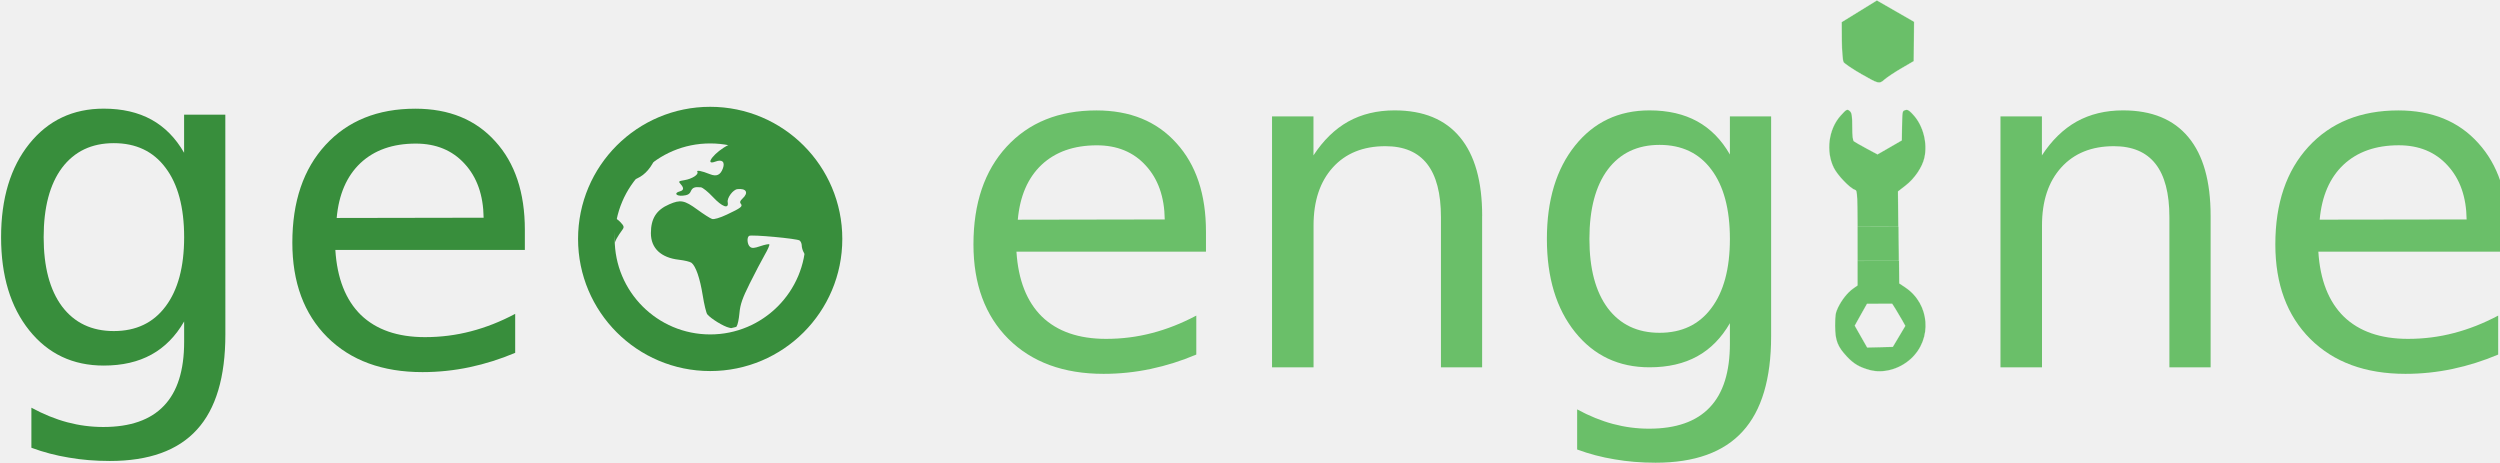
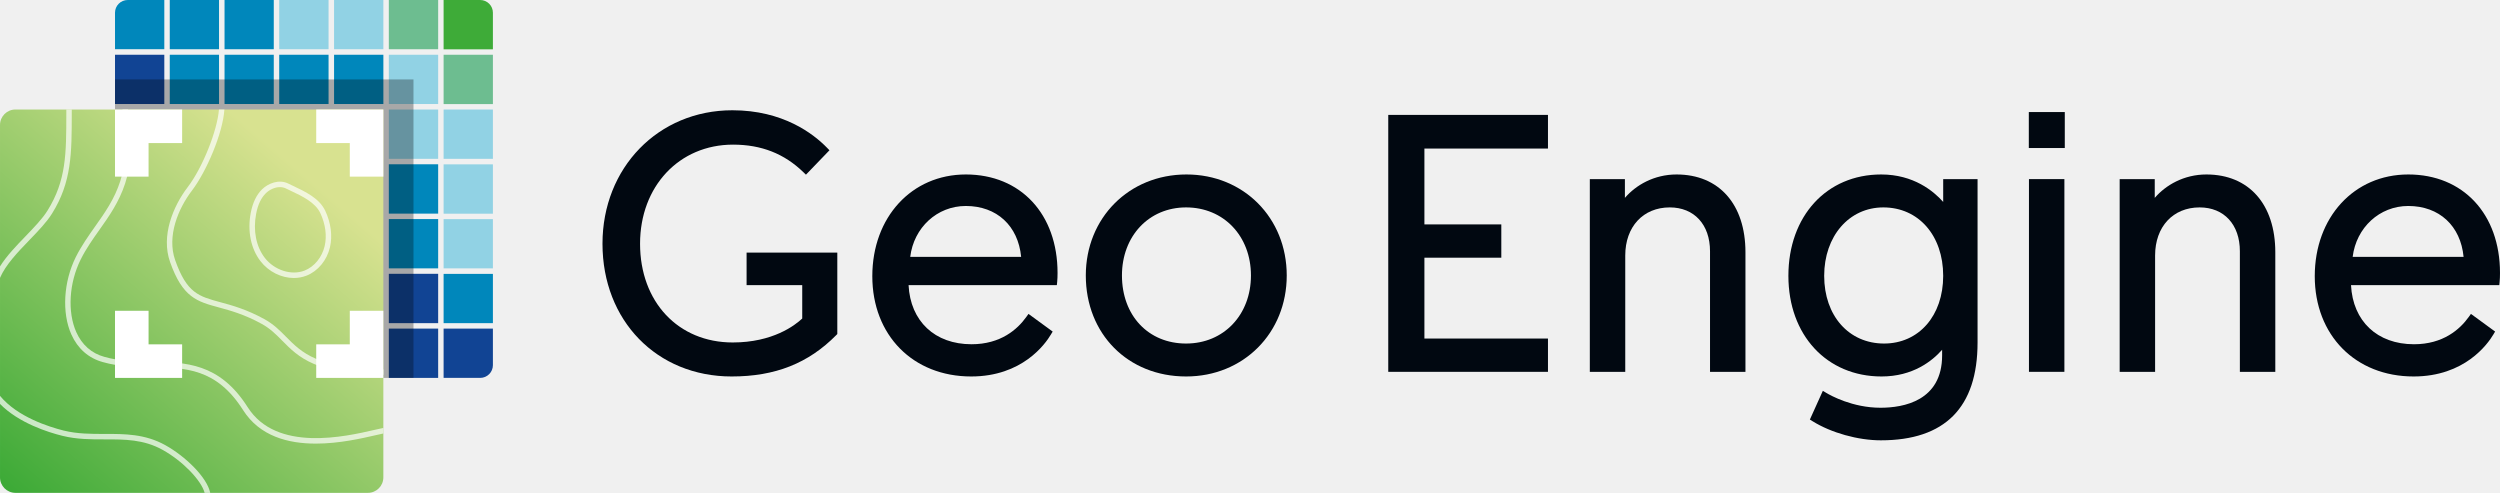
- <svg xmlns="http://www.w3.org/2000/svg" width="57.674mm" height="10.659mm" viewBox="0 0 57.674 10.659" version="1.1" id="svg8">
-   <defs id="defs2">
-     <clipPath clipPathUnits="userSpaceOnUse" id="clipPath4665">
-       <ellipse style="opacity:1;stroke:#ffa8f0;stroke-width:0;stroke-miterlimit:4;stroke-dasharray:none;stroke-opacity:1" id="ellipse4667" cx="20.753" cy="14.144" rx="2.232" ry="2.282" />
-     </clipPath>
+ <svg xmlns="http://www.w3.org/2000/svg" width="625.266mm" height="123.265mm" viewBox="0 0 1772.408 349.414">
+   <defs>
+     <linearGradient id="d" x1="15.713" y1="353.625" x2="214.257" y2="122.158" gradientUnits="userSpaceOnUse">
+       <stop offset="0" stop-color="#3daa37" />
+       <stop offset="1" stop-color="#d8e290" />
+     </linearGradient>
  </defs>
-   <g id="layer1" transform="translate(-4.337867,-2.438484)">
-     <g aria-label="ge" style="font-style:normal;font-weight:normal;font-size:10.583px;line-height:1.25;font-family:sans-serif;letter-spacing:0px;word-spacing:0px;fill:#388e3c;fill-opacity:1;stroke:none;stroke-width:0.066;stroke-miterlimit:4;stroke-dasharray:none;stroke-opacity:0.5" id="text23">
-       <path d="m 8.586,7.911 q 0,-1.034 -0.429,-1.602 -0.424,-0.568 -1.194,-0.568 -0.765,0 -1.194,0.568 -0.424,0.568 -0.424,1.602 0,1.028 0.424,1.597 0.429,0.568 1.194,0.568 0.77,0 1.194,-0.568 Q 8.586,8.939 8.586,7.911 Z M 9.537,10.154 q 0,1.478 -0.656,2.196 -0.656,0.723 -2.01,0.723 -0.501,0 -0.946,-0.078 -0.444,-0.072 -0.863,-0.227 V 11.844 q 0.419,0.227 0.827,0.336 0.408,0.109 0.832,0.109 0.935,0 1.4,-0.491 0.465,-0.486 0.465,-1.473 V 9.854 Q 8.291,10.366 7.831,10.619 q -0.46,0.253 -1.101,0.253 -1.065,0 -1.716,-0.811 -0.651,-0.811 -0.651,-2.15 0,-1.344 0.651,-2.155 0.651,-0.811 1.716,-0.811 0.641,0 1.101,0.253 0.46,0.253 0.754,0.765 V 5.084 h 0.951 z" style="fill:#388e3c;fill-opacity:1;stroke:none;stroke-width:0.066;stroke-miterlimit:4;stroke-dasharray:none;stroke-opacity:0.5" id="path22" />
-       <path d="m 16.446,7.74 v 0.465 h -4.372 q 0.062,0.982 0.589,1.499 0.532,0.512 1.478,0.512 0.548,0 1.059,-0.134 0.517,-0.134 1.023,-0.403 v 0.899 q -0.512,0.217 -1.049,0.331 -0.537,0.114 -1.09,0.114 -1.385,0 -2.196,-0.806 -0.806,-0.806 -0.806,-2.181 0,-1.421 0.765,-2.253 0.77,-0.837 2.072,-0.837 1.168,0 1.845,0.754 0.682,0.749 0.682,2.041 z M 15.495,7.461 q -0.01,-0.78 -0.439,-1.245 -0.424,-0.465 -1.127,-0.465 -0.796,0 -1.276,0.45 -0.475,0.45 -0.548,1.266 z" style="fill:#388e3c;fill-opacity:1;stroke:none;stroke-width:0.066;stroke-miterlimit:4;stroke-dasharray:none;stroke-opacity:0.5" id="path24" />
+   <g isolation="isolate">
+     <g id="b">
+       <g id="c">
+         <g>
+           <g>
+             <g>
+               <rect x="120.348" width="34.93" height="34.904" fill="#0087bb" />
+               <rect x="159.187" width="34.904" height="34.904" fill="#0087bb" />
+               <rect x="197.95" width="34.982" height="34.904" fill="#91d2e4" />
+               <rect x="236.841" width="34.955" height="34.904" fill="#91d2e4" />
+               <rect x="275.655" width="34.982" height="34.904" fill="#6dbd90" />
+               <path d="M116.489,0V34.904h-34.956V9.028c0-4.99,4.038-9.028,9.028-9.028h25.928Z" fill="#0087bb" />
+               <rect x="81.533" y="38.814" width="34.956" height="34.93" fill="#114494" />
+               <rect x="120.348" y="38.814" width="34.93" height="34.93" fill="#0087bb" />
+               <rect x="159.187" y="38.814" width="34.904" height="34.93" fill="#0087bb" />
+               <rect x="197.95" y="38.814" width="34.982" height="34.93" fill="#0087bb" />
+               <rect x="236.841" y="38.814" width="34.955" height="34.93" fill="#0087bb" />
+               <rect x="275.655" y="38.814" width="34.982" height="34.93" fill="#91d2e4" />
+               <rect x="275.655" y="77.654" width="34.982" height="34.956" fill="#91d2e4" />
+               <rect x="275.655" y="116.468" width="34.982" height="34.981" fill="#0087bb" />
+               <rect x="275.655" y="155.308" width="34.982" height="34.956" fill="#0087bb" />
+               <rect x="275.655" y="194.122" width="34.982" height="34.981" fill="#114494" />
+               <rect x="275.655" y="232.962" width="34.982" height="34.956" fill="#114494" />
+               <path d="M349.451,9.028v25.928h-34.956V0h25.927c4.99,0,9.028,4.038,9.028,9.028Z" fill="#3eab38" />
+               <path d="M349.451,232.962v25.928c0,4.964-4.038,9.028-9.028,9.028h-25.927v-34.956h34.956Z" fill="#114494" />
+               <rect x="314.495" y="194.173" width="34.956" height="34.93" fill="#0087bb" />
+               <rect x="314.495" y="155.359" width="34.956" height="34.904" fill="#91d2e4" />
+               <rect x="314.495" y="116.519" width="34.956" height="34.981" fill="#91d2e4" />
+               <rect x="314.495" y="77.654" width="34.956" height="34.956" fill="#91d2e4" />
+               <rect x="314.495" y="38.814" width="34.956" height="34.981" fill="#6dbd90" />
+             </g>
+             <rect x="81.533" y="56.305" width="211.613" height="211.613" fill="#010101" mix-blend-mode="multiply" opacity=".3" />
+             <g>
+               <path d="M271.777,77.638V338.456c0,6.045-4.913,10.957-10.957,10.957H10.959C4.889,349.414,.002,344.501,.002,338.456V88.595c0-6.045,4.888-10.957,10.957-10.957H271.777Z" fill="url(#d)" />
+               <g opacity=".7">
+                 <path d="M230.569,149.401c-4.192-8.848-14.095-13.53-22.841-17.645-1.183-.566-2.34-1.106-3.473-1.672-6.507-3.164-14.121-.103-18.442,4.116-3.961,3.858-6.662,9.491-8.051,16.745-2.444,12.886,.077,25.336,6.893,34.184,5.865,7.614,14.919,11.961,23.664,11.961,3.112,0,6.173-.566,9.054-1.698,8.077-3.189,14.43-10.906,16.565-20.14,1.878-8.076,.669-17.259-3.37-25.85Zm-.386,24.976c-1.852,8.025-7.305,14.687-14.224,17.439-9.285,3.678-21.426-.206-28.242-9.028-6.147-7.974-8.385-19.317-6.147-31.123,1.209-6.456,3.549-11.42,6.945-14.713,2.495-2.444,6.302-4.296,9.954-4.296,1.415,0,2.804,.283,4.116,.9,1.132,.566,2.29,1.106,3.473,1.672,8.179,3.858,17.439,8.231,21.014,15.819,3.678,7.819,4.784,16.102,3.112,23.33Z" fill="#fff" />
+                 <path d="M271.775,261.883v3.858c-48.125-.412-60.111-12.501-71.712-24.23-4.373-4.424-8.514-8.617-14.61-11.935-12.218-6.713-22.198-9.414-30.197-11.6-15.536-4.193-25.773-6.971-34.699-32.255-6.533-18.494,2.16-39.483,12.449-52.961,10.623-13.89,21.04-40.1,22.224-55.122h3.858c-1.132,17.079-12.861,44.164-22.996,57.462-9.697,12.681-17.902,32.281-11.909,49.334,8.257,23.381,16.719,25.67,32.075,29.837,8.205,2.212,18.417,4.99,31.046,11.909,6.61,3.601,11.138,8.179,15.51,12.604,11.034,11.163,22.455,22.687,68.959,23.098Z" fill="#fff" />
+                 <path d="M271.775,303.397v3.935c-1.414,.283-3.24,.694-5.221,1.158-9.955,2.289-26.005,6.019-42.621,6.019-19.523,0-39.791-5.144-51.624-23.793-18.854-29.734-41.155-30.043-64.741-30.352-11.292-.154-22.97-.309-34.647-3.652-10.108-2.752-17.851-9.543-22.353-19.626-6.842-15.33-5.556-37.374,3.19-54.89,3.961-7.897,8.848-14.79,13.555-21.478,14.044-19.806,27.29-38.531,19.497-83.081h3.935c7.768,45.707-6.482,65.822-20.268,85.319-4.656,6.559-9.44,13.324-13.247,20.963-8.282,16.539-9.543,37.271-3.138,51.572,4.013,9.003,10.88,15.047,19.857,17.491,11.215,3.215,22.635,3.37,33.67,3.524,23.587,.309,47.971,.643,67.957,32.152,20.397,32.152,69.268,20.886,90.103,16.076,2.521-.566,4.553-1.029,6.096-1.338Z" fill="#fff" />
+                 <path d="M20.886,170.159c-8.309,8.642-16.899,17.542-20.886,26.853v-8.128c4.682-7.485,11.472-14.533,18.108-21.4,6.147-6.379,11.935-12.372,15.562-18.185,13.324-21.375,13.324-40.306,13.349-68.96v-2.701h3.858v2.701c-.026,28.268-.026,48.691-13.941,70.992-3.833,6.173-9.749,12.321-16.05,18.828Z" fill="#fff" />
+                 <path d="M149.031,349.414h-3.961c-2.367-8.874-15.536-22.558-29.786-30.48-13.504-7.485-26.853-7.434-41.026-7.434-9.774,.026-19.832,.026-30.146-2.546-9.877-2.444-30.738-8.977-44.113-22.584v-5.736c12.295,14.97,34.802,22.018,45.039,24.59,9.852,2.444,19.677,2.418,29.194,2.418,14.07-.026,28.551-.051,42.904,7.922,14.353,7.974,29.657,22.841,31.895,33.85Z" fill="#fff" />
+               </g>
+             </g>
+             <g>
+               <polygon points="247.984 77.638 224.19 77.638 224.19 101.431 247.984 101.431 247.984 125.225 271.777 125.225 271.777 101.431 271.777 77.638 247.984 77.638" fill="#fff" />
+               <polygon points="81.533 101.431 81.533 125.225 105.327 125.225 105.327 101.431 129.12 101.431 129.12 77.638 105.327 77.638 81.533 77.638 81.533 101.431" fill="#fff" />
+               <polygon points="247.984 267.917 224.19 267.917 224.19 244.124 247.984 244.124 247.984 220.331 271.777 220.331 271.777 244.124 271.777 267.917 247.984 267.917" fill="#fff" />
+               <polygon points="81.533 244.124 81.533 220.331 105.327 220.331 105.327 244.124 129.12 244.124 129.12 267.917 105.327 267.917 81.533 267.917 81.533 244.124" fill="#fff" />
+             </g>
+           </g>
+           <g>
+             <g>
+               <path d="M529.305,202.17h39.447v23.651c-5.109,4.813-20.856,16.977-49.266,16.977-38.686,0-65.706-28.786-65.706-70.004,0-40.709,27.739-70.256,65.957-70.256,19.962,0,36.252,6.38,49.796,19.506l1.854,1.795,16.666-17.307-1.736-1.785c-9.656-9.924-31.208-26.572-67.085-26.572-52.501,0-92.091,40.677-92.091,94.619,0,54.533,38.517,94.113,91.586,94.113,30.833,0,54.395-9.323,74.153-29.339l.741-.752v-57.743h-64.317v23.098Z" fill="#010811" />
+               <path d="M684.733,123.693c-38.414,0-66.296,30.327-66.296,72.112,0,41.863,28.821,71.101,70.089,71.101,36.113,0,52.441-22.837,56.583-29.836l1.191-2.01-17.136-12.52-1.51,2.116c-6.325,8.852-18.201,19.404-38.874,19.404-26.058,0-43.338-16.347-44.639-41.891h105.125l.234-2.316c.176-1.762,.266-3.89,.266-6.325,0-41.771-26.134-69.837-65.033-69.837Zm-39.414,58.414c2.529-20.751,19.04-36.074,39.414-36.074,21.966,0,37.111,14.064,39.218,36.074h-78.632Z" fill="#010811" />
+               <path d="M841.15,123.693c-40.68,0-71.355,30.784-71.355,71.608,0,41.491,29.901,71.606,71.101,71.606,40.68,0,71.355-30.784,71.355-71.606,0-40.823-30.567-71.608-71.101-71.608Zm45.726,71.608c0,27.961-19.336,48.256-45.98,48.256-26.774,0-45.473-19.844-45.473-48.256,0-27.961,19.123-48.256,45.473-48.256,26.644,0,45.98,20.295,45.98,48.256Z" fill="#010811" />
+             </g>
+             <g>
+               <polygon points="1009.851 182.7 1064.377 182.7 1064.377 159.095 1009.851 159.095 1009.851 105.32 1097.454 105.32 1097.454 81.462 984.225 81.462 984.225 263.62 1097.454 263.62 1097.454 240.016 1009.851 240.016 1009.851 182.7" fill="#010811" />
+               <path d="M1188.616,123.693c-15.94,0-28.874,7.562-36.623,16.594v-13.307h-24.868v136.64h25.121v-82.482c0-20.393,12.685-34.094,31.564-34.094,17.332,0,28.533,12.191,28.533,31.059v85.516h25.121v-84.757c0-34.03-18.719-55.17-48.849-55.17Z" fill="#010811" />
+               <path d="M1377.653,143.159c-6.837-7.705-21.03-19.466-43.958-19.466-38.736,0-65.791,29.55-65.791,71.86,0,42.013,27.159,71.354,66.045,71.354,22.248,0,35.955-11.002,42.946-18.94v3.978c0,32.305-27.382,37.129-43.704,37.129-19.856,0-35.455-8.753-38.379-10.507l-2.479-1.487-9.196,20.365,1.912,1.189c13.218,8.224,32.215,13.538,48.394,13.538,45.503,0,68.574-23.327,68.574-69.332V126.98h-24.363v16.179Zm-42.441,3.886c24.988,0,42.441,19.947,42.441,48.508,0,28.264-17.244,48.003-41.933,48.003-24.988,0-42.441-19.74-42.441-48.003,0-28.108,17.636-48.508,41.933-48.508Z" fill="#010811" />
+               <rect x="1438.458" y="126.98" width="25.121" height="136.64" fill="#010811" />
+               <path d="M1564.261,123.693c-15.94,0-28.874,7.562-36.623,16.594v-13.307h-24.868v136.64h25.121v-82.482c0-20.393,12.685-34.094,31.564-34.094,17.332,0,28.533,12.191,28.533,31.059v85.516h25.121v-84.757c0-34.03-18.719-55.17-48.849-55.17Z" fill="#010811" />
+               <path d="M1707.376,123.693c-38.414,0-66.296,30.327-66.296,72.112,0,41.863,28.821,71.101,70.089,71.101,36.113,0,52.441-22.837,56.583-29.836l1.191-2.01-17.136-12.52-1.51,2.116c-6.325,8.852-18.201,19.404-38.874,19.404-26.058,0-43.338-16.347-44.639-41.891h105.125l.234-2.316c.176-1.762,.266-3.89,.266-6.325,0-41.771-26.134-69.837-65.033-69.837Zm-39.414,58.414c2.529-20.751,19.04-36.074,39.414-36.074,21.966,0,37.111,14.064,39.218,36.074h-78.632Z" fill="#010811" />
+               <rect x="1438.355" y="79.44" width="25.504" height="25.504" fill="#010811" />
+             </g>
+           </g>
+         </g>
+       </g>
    </g>
-     <g aria-label="eng ne" style="font-style:normal;font-weight:normal;font-size:10.583px;line-height:1.25;font-family:sans-serif;letter-spacing:0px;word-spacing:0px;fill:#6abf69;fill-opacity:1;stroke:none;stroke-width:0.066;stroke-miterlimit:4;stroke-dasharray:none;stroke-opacity:0.5" id="text27">
-       <path d="m 32.159,7.78 v 0.465 h -4.372 q 0.062,0.982 0.589,1.499 0.532,0.512 1.478,0.512 0.548,0 1.059,-0.134 0.517,-0.134 1.023,-0.403 v 0.899 q -0.512,0.217 -1.049,0.331 -0.537,0.114 -1.09,0.114 -1.385,0 -2.196,-0.806 -0.806,-0.806 -0.806,-2.181 0,-1.421 0.765,-2.253 0.77,-0.837 2.072,-0.837 1.168,0 1.845,0.754 0.682,0.749 0.682,2.041 z M 31.208,7.501 q -0.01,-0.78 -0.439,-1.245 -0.424,-0.465 -1.127,-0.465 -0.796,0 -1.276,0.45 -0.475,0.45 -0.548,1.266 z" style="fill:#6abf69;fill-opacity:1;stroke:none;stroke-width:0.066;stroke-miterlimit:4;stroke-dasharray:none;stroke-opacity:0.5" id="path27" />
-       <path d="M 38.53,7.418 V 10.912 H 37.58 V 7.449 q 0,-0.822 -0.32,-1.23 -0.32,-0.408 -0.961,-0.408 -0.77,0 -1.214,0.491 -0.444,0.491 -0.444,1.338 V 10.912 H 33.683 V 5.124 h 0.956 v 0.899 q 0.341,-0.522 0.801,-0.78 0.465,-0.258 1.07,-0.258 0.997,0 1.509,0.62 0.512,0.615 0.512,1.814 z" style="fill:#6abf69;fill-opacity:1;stroke:none;stroke-width:0.066;stroke-miterlimit:4;stroke-dasharray:none;stroke-opacity:0.5" id="path29" />
-       <path d="m 44.246,7.951 q 0,-1.034 -0.429,-1.602 -0.424,-0.568 -1.194,-0.568 -0.765,0 -1.194,0.568 -0.424,0.568 -0.424,1.602 0,1.028 0.424,1.597 0.429,0.568 1.194,0.568 0.77,0 1.194,-0.568 0.429,-0.568 0.429,-1.597 z m 0.951,2.243 q 0,1.478 -0.656,2.196 -0.656,0.723 -2.01,0.723 -0.501,0 -0.946,-0.078 -0.444,-0.072 -0.863,-0.227 V 11.883 q 0.419,0.227 0.827,0.336 0.408,0.109 0.832,0.109 0.935,0 1.4,-0.491 0.465,-0.486 0.465,-1.473 V 9.894 q -0.295,0.512 -0.754,0.765 -0.46,0.253 -1.101,0.253 -1.065,0 -1.716,-0.811 -0.651,-0.811 -0.651,-2.15 0,-1.344 0.651,-2.155 0.651,-0.811 1.716,-0.811 0.641,0 1.101,0.253 0.46,0.253 0.754,0.765 V 5.124 h 0.951 z" style="fill:#6abf69;fill-opacity:1;stroke:none;stroke-width:0.066;stroke-miterlimit:4;stroke-dasharray:none;stroke-opacity:0.5" id="path31" />
-       <path d="M 55.336,7.418 V 10.912 H 54.385 V 7.449 q 0,-0.822 -0.32,-1.23 -0.32,-0.408 -0.961,-0.408 -0.77,0 -1.214,0.491 -0.444,0.491 -0.444,1.338 V 10.912 H 50.488 V 5.124 h 0.956 v 0.899 q 0.341,-0.522 0.801,-0.78 0.465,-0.258 1.07,-0.258 0.997,0 1.509,0.62 0.512,0.615 0.512,1.814 z" style="fill:#6abf69;fill-opacity:1;stroke:none;stroke-width:0.066;stroke-miterlimit:4;stroke-dasharray:none;stroke-opacity:0.5" id="path33" />
-       <path d="m 62.193,7.78 v 0.465 h -4.372 q 0.062,0.982 0.589,1.499 0.532,0.512 1.478,0.512 0.548,0 1.059,-0.134 0.517,-0.134 1.023,-0.403 v 0.899 q -0.512,0.217 -1.049,0.331 -0.537,0.114 -1.09,0.114 -1.385,0 -2.196,-0.806 -0.806,-0.806 -0.806,-2.181 0,-1.421 0.765,-2.253 0.77,-0.837 2.072,-0.837 1.168,0 1.845,0.754 0.682,0.749 0.682,2.041 z M 61.242,7.501 Q 61.232,6.721 60.803,6.256 60.379,5.79 59.676,5.79 q -0.796,0 -1.276,0.45 -0.475,0.45 -0.548,1.266 z" style="fill:#6abf69;fill-opacity:1;stroke:none;stroke-width:0.066;stroke-miterlimit:4;stroke-dasharray:none;stroke-opacity:0.5" id="path35" />
-     </g>
-     <path style="fill:#6abf69;fill-opacity:1;fill-rule:nonzero;stroke:#ffffff;stroke-width:0.012;stroke-miterlimit:4;stroke-dasharray:none;stroke-opacity:0.5" d="m 47.295,4.16 c -0.216,-0.123 -0.409,-0.254 -0.429,-0.289 -0.02,-0.036 -0.038,-0.258 -0.04,-0.494 l -0.003,-0.429 0.407,-0.251 0.407,-0.251 0.43,0.247 0.43,0.247 -0.004,0.455 -0.004,0.455 -0.285,0.166 c -0.157,0.091 -0.337,0.211 -0.4,0.267 -0.111,0.097 -0.131,0.093 -0.508,-0.123 z" id="path4654" />
-     <path id="path4652-6" style="fill:#6abf69;fill-opacity:1;fill-rule:nonzero;stroke:#ffffff;stroke-width:0.007;stroke-miterlimit:4;stroke-dasharray:none;stroke-opacity:0.5" d="m 47.189,7.671 0.001,1.352 -0.102,0.072 c -0.128,0.091 -0.26,0.256 -0.348,0.436 -0.057,0.116 -0.069,0.187 -0.068,0.421 3.01e-4,0.338 0.055,0.482 0.272,0.713 0.157,0.167 0.286,0.244 0.522,0.309 0.313,0.087 0.69,-0.015 0.955,-0.257 0.501,-0.459 0.44,-1.265 -0.125,-1.646 l -0.142,-0.095 -0.013,-1.307 z m 0.22,1.777 0.291,-2.52e-4 0.29,-2.63e-4 0.077,0.121 c 0.042,0.067 0.11,0.182 0.151,0.255 l 0.074,0.133 -0.144,0.242 -0.144,0.242 -0.295,0.007 -0.296,0.007 -0.143,-0.251 -0.143,-0.252 0.141,-0.253 z m 0.921,-4.476 c -0.012,-0.001 -0.024,4.15e-4 -0.038,0.005 -0.071,0.023 -0.07,0.012 -0.077,0.44 l -0.004,0.26 -0.28,0.162 -0.28,0.161 -0.253,-0.136 c -0.139,-0.075 -0.27,-0.15 -0.291,-0.166 -0.025,-0.02 -0.037,-0.125 -0.037,-0.335 -1.65e-4,-0.238 -0.011,-0.316 -0.047,-0.352 -0.068,-0.068 -0.083,-0.061 -0.225,0.097 -0.277,0.308 -0.343,0.822 -0.156,1.201 0.087,0.175 0.371,0.471 0.488,0.509 0.059,0.019 0.06,0.039 0.061,1.57 l 2.3e-5,0.069 0.95,-7.83e-4 -10e-4,-0.082 -0.016,-1.519 0.174,-0.135 c 0.208,-0.16 0.388,-0.425 0.436,-0.643 0.075,-0.336 -0.028,-0.738 -0.251,-0.984 -0.076,-0.084 -0.116,-0.118 -0.153,-0.122 z" />
-     <path style="fill:none;fill-opacity:1;fill-rule:nonzero;stroke:#388e3c;stroke-width:0.845;stroke-miterlimit:4;stroke-dasharray:none;stroke-opacity:1;paint-order:normal" d="M 23.347,7.95 A 2.625,2.625 0 0 1 20.722,10.576 2.625,2.625 0 0 1 18.096,7.95 2.625,2.625 0 0 1 20.722,5.325 2.625,2.625 0 0 1 23.347,7.95 Z" id="path4740" />
-     <path style="fill:#388e3c;fill-opacity:1;stroke:#388e3c;stroke-width:0;stroke-miterlimit:4;stroke-dasharray:none;stroke-opacity:1" d="m 20.288,16.742 c -0.261,-0.058 -0.622,-0.203 -0.853,-0.341 -0.567,-0.34 -0.956,-0.833 -1.162,-1.476 -0.117,-0.365 -0.123,-0.409 -0.106,-0.864 0.019,-0.535 0.11,-0.867 0.35,-1.273 0.278,-0.471 0.867,-0.947 1.421,-1.146 0.326,-0.118 1.108,-0.149 1.468,-0.059 0.945,0.237 1.72,1.027 1.93,1.967 0.373,1.672 -0.888,3.235 -2.593,3.214 -0.206,-0.003 -0.41,-0.012 -0.453,-0.022 z m 0.86,-0.32 0.156,-0.029 -0.129,-0.027 c -0.127,-0.027 -0.42,-0.206 -0.506,-0.309 -0.024,-0.029 -0.072,-0.227 -0.106,-0.44 -0.063,-0.393 -0.159,-0.671 -0.259,-0.749 -0.03,-0.024 -0.16,-0.055 -0.289,-0.07 -0.415,-0.047 -0.647,-0.266 -0.647,-0.613 0,-0.338 0.127,-0.538 0.424,-0.666 0.258,-0.112 0.35,-0.095 0.645,0.12 0.146,0.107 0.3,0.205 0.342,0.218 0.046,0.015 0.18,-0.025 0.34,-0.1 0.33,-0.155 0.374,-0.19 0.323,-0.252 -0.028,-0.033 -0.016,-0.068 0.039,-0.118 0.148,-0.134 0.09,-0.241 -0.117,-0.218 -0.102,0.012 -0.243,0.202 -0.224,0.302 0.032,0.166 -0.128,0.109 -0.344,-0.123 -0.11,-0.118 -0.234,-0.217 -0.275,-0.221 -0.146,-0.014 -0.194,0.006 -0.233,0.093 -0.028,0.065 -0.077,0.091 -0.185,0.1 -0.156,0.013 -0.208,-0.062 -0.068,-0.099 0.094,-0.024 0.1,-0.079 0.018,-0.169 -0.055,-0.061 -0.048,-0.068 0.088,-0.09 0.175,-0.028 0.336,-0.131 0.299,-0.19 -0.03,-0.049 0.095,-0.026 0.29,0.052 0.153,0.062 0.244,0.02 0.3,-0.136 0.053,-0.149 -0.019,-0.213 -0.174,-0.154 -0.278,0.105 -0.009,-0.233 0.307,-0.386 0.168,-0.081 0.178,-0.082 0.301,-0.016 0.145,0.078 0.267,0.069 0.284,-0.02 0.024,-0.123 -0.504,-0.269 -0.969,-0.269 -0.446,0 -0.957,0.145 -1.26,0.358 -0.089,0.063 -0.099,0.086 -0.062,0.146 0.036,0.058 0.025,0.104 -0.056,0.242 -0.122,0.207 -0.29,0.338 -0.488,0.377 -0.126,0.025 -0.16,0.056 -0.236,0.213 -0.123,0.256 -0.214,0.656 -0.15,0.656 0.027,0 0.09,0.045 0.142,0.1 0.078,0.083 0.085,0.111 0.045,0.166 -0.238,0.33 -0.251,0.421 -0.111,0.808 0.135,0.373 0.325,0.664 0.6,0.922 0.506,0.475 1.29,0.713 1.947,0.591 z m 0.684,-0.23 c 0.503,-0.247 0.94,-0.757 1.135,-1.323 0.092,-0.268 0.093,-0.274 0.021,-0.215 -0.045,0.037 -0.064,0.031 -0.098,-0.032 -0.023,-0.043 -0.042,-0.112 -0.042,-0.154 0,-0.042 -0.022,-0.093 -0.049,-0.114 -0.057,-0.044 -1.11,-0.141 -1.165,-0.107 -0.057,0.035 -0.044,0.199 0.02,0.252 0.046,0.038 0.095,0.035 0.241,-0.015 0.101,-0.034 0.193,-0.053 0.205,-0.041 0.012,0.012 -0.036,0.122 -0.107,0.244 -0.07,0.123 -0.225,0.418 -0.344,0.657 -0.172,0.345 -0.22,0.485 -0.238,0.684 -0.012,0.138 -0.041,0.275 -0.065,0.306 -0.069,0.088 0.142,0.025 0.484,-0.143 z" id="path4579" clip-path="url(#clipPath4665)" transform="translate(-0.01432871,-6.367357)" />
  </g>
</svg>
